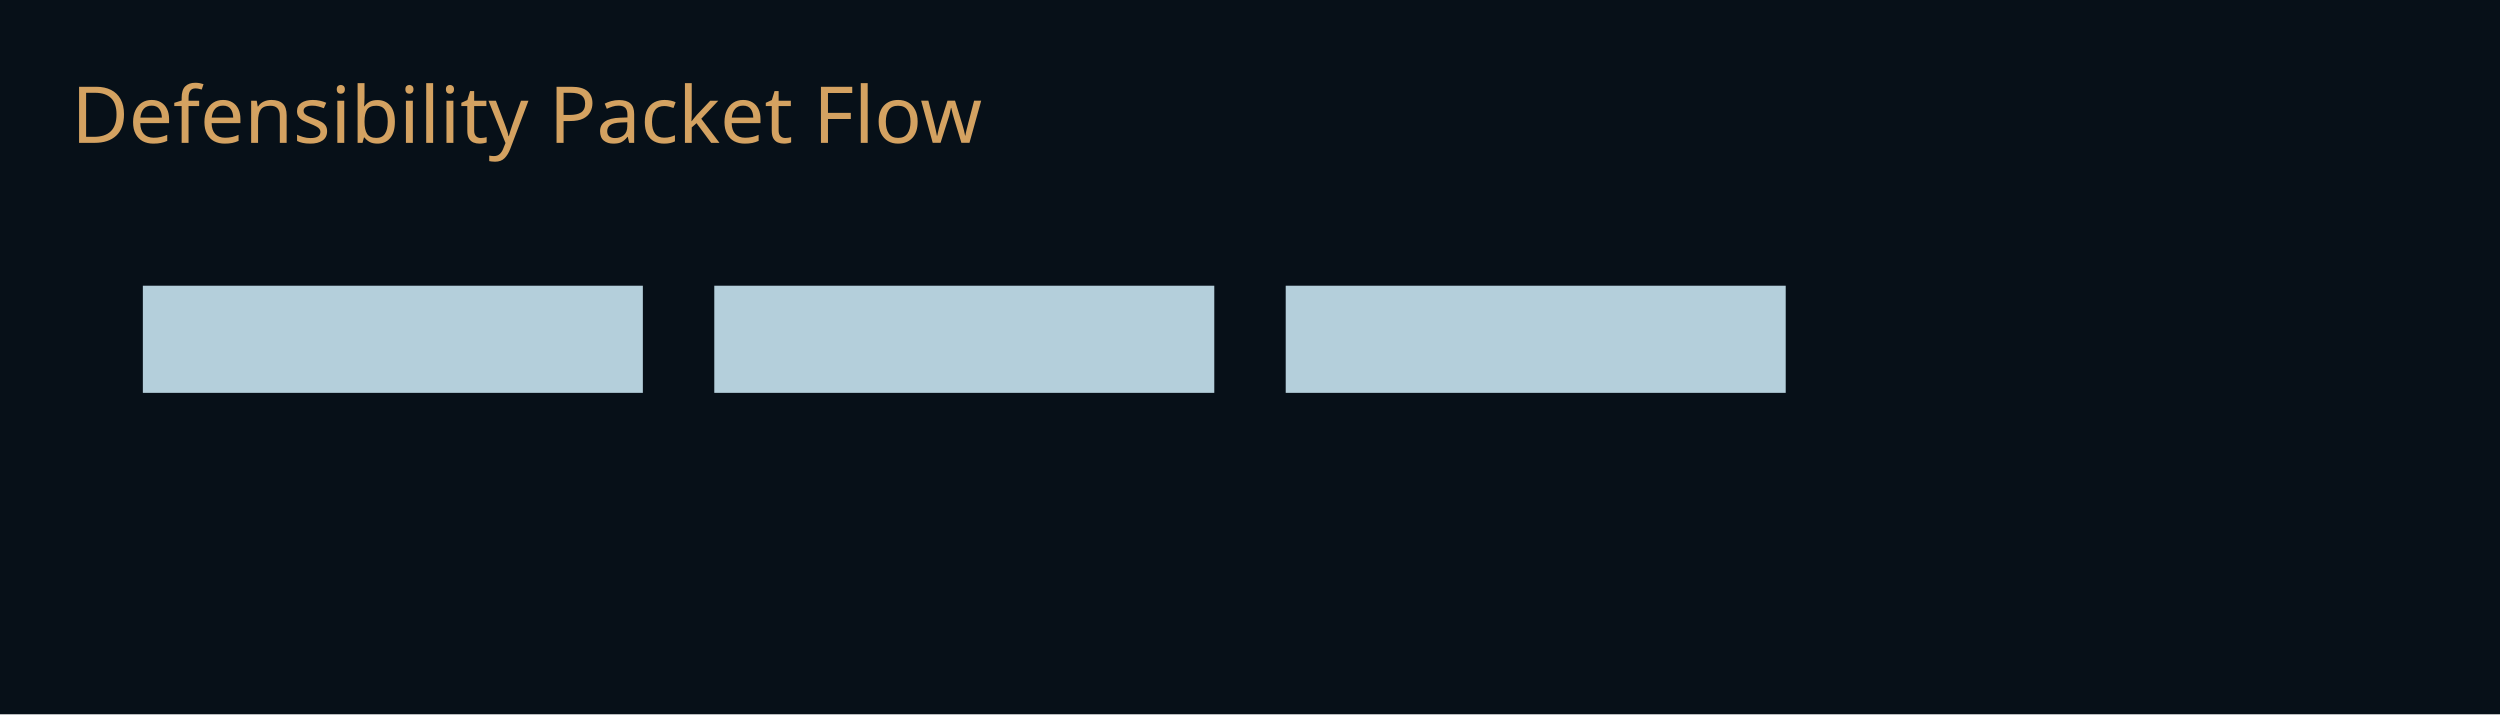
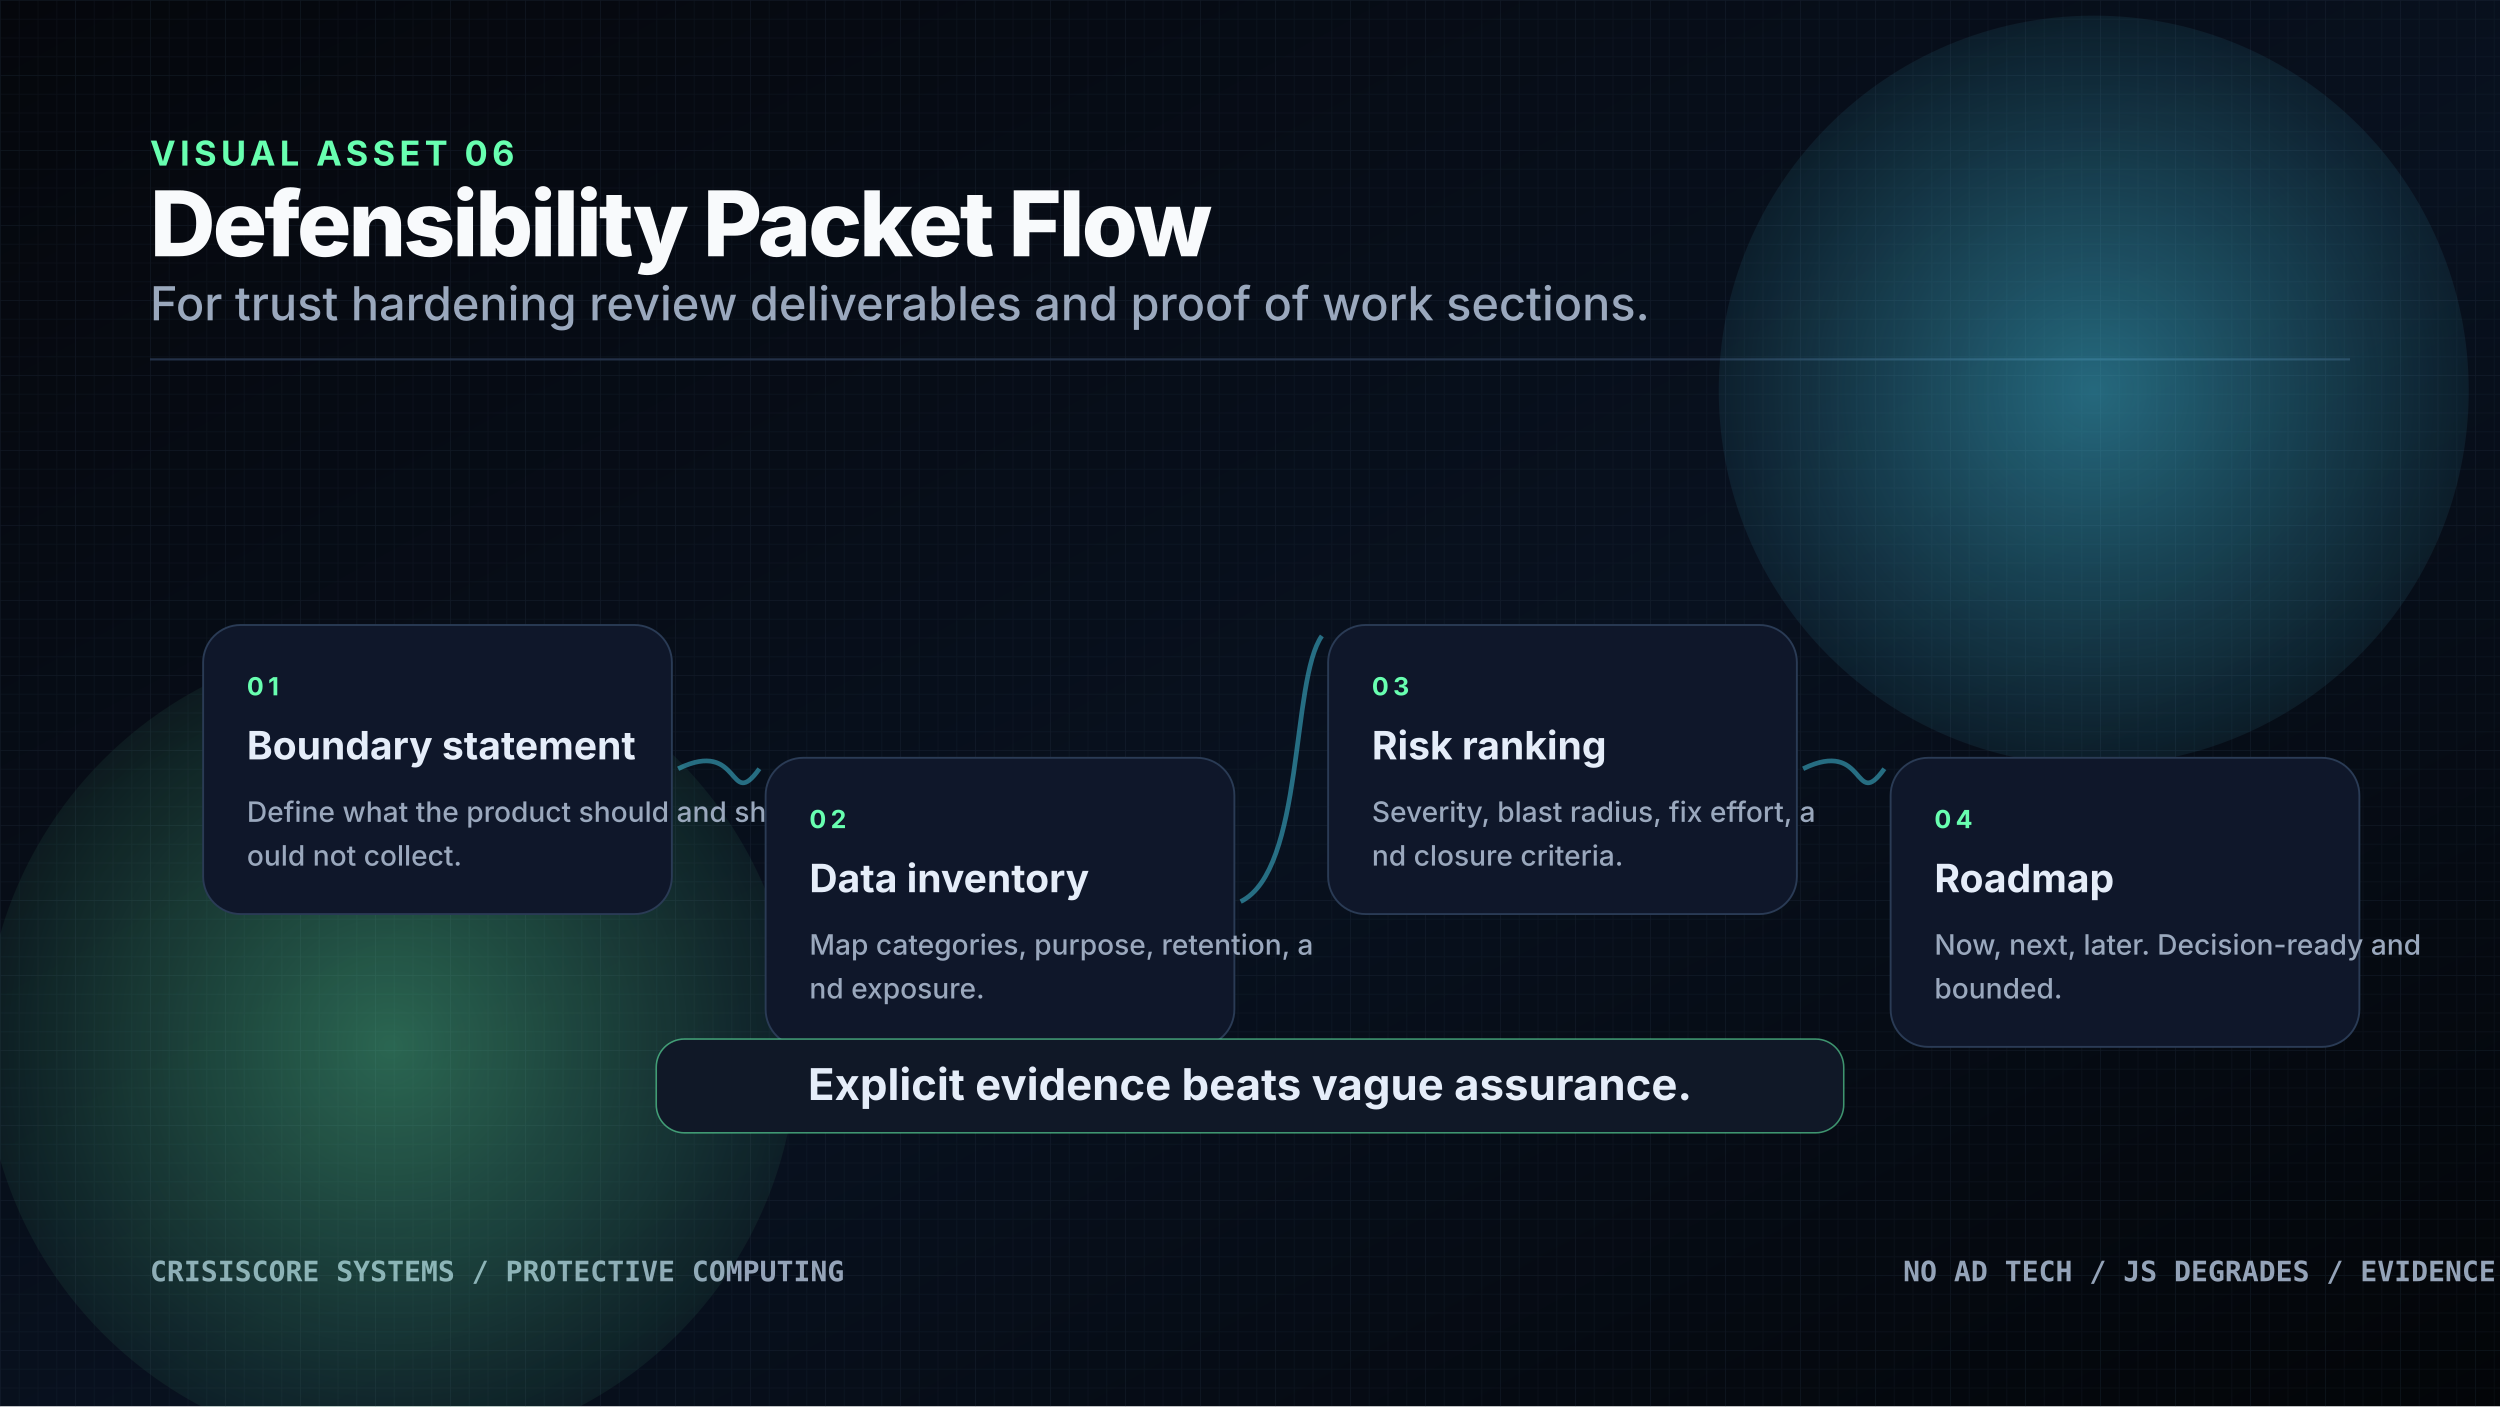
- <svg xmlns="http://www.w3.org/2000/svg" viewBox="0 0 700 200" width="700" height="200">
-   <rect width="100%" height="100%" fill="#071018" />
-   <g fill="#d4a261" font-family="sans-serif" font-size="22">
-     <text x="20" y="40">Defensibility Packet Flow</text>
-   </g>
-   <g fill="#b4cfdb">
-     <rect x="40" y="80" width="140" height="30" />
-     <rect x="200" y="80" width="140" height="30" />
-     <rect x="360" y="80" width="140" height="30" />
-   </g>
+ <svg xmlns="http://www.w3.org/2000/svg" width="1600" height="900" viewBox="0 0 1600 900" role="img" aria-labelledby="title desc">
+   <defs>
+     <linearGradient id="bgGrad" x1="0" y1="0" x2="1" y2="1">
+       <stop offset="0" stop-color="#05070c" />
+       <stop offset="0.55" stop-color="#08111f" />
+       <stop offset="1" stop-color="#030508" />
+     </linearGradient>
+     <radialGradient id="cyanGlow" cx="50%" cy="50%" r="60%">
+       <stop offset="0" stop-color="#4de1ff" stop-opacity="0.42" />
+       <stop offset="1" stop-color="#4de1ff" stop-opacity="0" />
+     </radialGradient>
+     <radialGradient id="greenGlow" cx="50%" cy="50%" r="60%">
+       <stop offset="0" stop-color="#68ffb0" stop-opacity="0.36" />
+       <stop offset="1" stop-color="#68ffb0" stop-opacity="0" />
+     </radialGradient>
+     <filter id="softGlow" x="-50%" y="-50%" width="200%" height="200%">
+       <feGaussianBlur stdDeviation="8" result="blur" />
+       <feMerge>
+         <feMergeNode in="blur" />
+         <feMergeNode in="SourceGraphic" />
+       </feMerge>
+     </filter>
+     <pattern id="grid" width="48" height="48" patternUnits="userSpaceOnUse">
+       <path d="M 48 0 L 0 0 0 48" fill="none" stroke="#1d293b" stroke-opacity="0.42" stroke-width="1" />
+     </pattern>
+     <pattern id="micro" width="12" height="12" patternUnits="userSpaceOnUse">
+       <path d="M 12 0 L 0 0 0 12" fill="none" stroke="#334155" stroke-opacity="0.16" stroke-width="1" />
+     </pattern>
+     <style>
+     .bg { fill: url(#bgGrad); }
+     .grid { fill: url(#grid); opacity:.55; }
+     .micro { fill: url(#micro); opacity:.85; }
+     .title { font-family: Inter, ui-sans-serif, system-ui, -apple-system, BlinkMacSystemFont, 'Segoe UI', sans-serif; font-weight: 800; letter-spacing: -1.8px; fill: #f8fafc; }
+     .eyebrow { font-family: Inter, ui-sans-serif, system-ui, sans-serif; font-weight: 700; letter-spacing: 2.8px; text-transform: uppercase; fill: #68ffb0; }
+     .label { font-family: Inter, ui-sans-serif, system-ui, sans-serif; font-weight: 700; fill: #e5edf9; }
+     .body { font-family: Inter, ui-sans-serif, system-ui, sans-serif; font-weight: 500; fill: #9aa8bd; }
+     .tiny { font-family: ui-monospace, SFMono-Regular, Menlo, Consolas, monospace; font-weight: 600; fill: #94a3b8; }
+     .panel { fill: #0c1220; stroke: #233047; stroke-width: 1.3; }
+     .panel2 { fill: #0f172a; stroke: #2a3b55; stroke-width: 1.2; }
+     .cyan { stroke: #4de1ff; } .green { stroke:#68ffb0; } .amber { stroke:#ffc857; } .red { stroke:#ff4d6d; } .violet { stroke:#a78bfa; }
+   </style>
+   </defs>
+   <rect class="bg" width="1600" height="900" />
+   <rect class="grid" width="1600" height="900" />
+   <rect class="micro" width="1600" height="900" />
+   <text class="eyebrow" x="96" y="106" font-size="22">VISUAL ASSET 06</text>
+   <text class="title" x="96" y="164" font-size="58">Defensibility Packet Flow</text>
+   <text class="body" x="96" y="205" font-size="30">For trust hardening review deliverables and proof of work sections.</text>
+   <line x1="96" y1="230" x2="1504" y2="230" stroke="#233047" stroke-width="1.4" />
+   <text class="tiny" x="96" y="820" font-size="18">CRISISCORE SYSTEMS / PROTECTIVE COMPUTING</text>
+   <text class="tiny" x="1218" y="820" font-size="18">NO AD TECH / JS DEGRADES / EVIDENCE FIRST</text>
+   <circle cx="1340" cy="250" r="240" fill="url(#cyanGlow)" />
+   <circle cx="250" cy="670" r="260" fill="url(#greenGlow)" />
+   <rect x="130" y="400" width="300" height="185" rx="24" class="panel2" />
+   <text class="eyebrow" x="158" y="445" font-size="16">01</text>
+   <text class="label" x="158" y="486" font-size="25">Boundary statement</text>
+   <text class="body" x="158" y="526" font-size="18">Define what the product should and sh</text>
+   <text class="body" x="158" y="554" font-size="18">ould not collect.</text>
+   <path d="M434 492 C475 472 466 520 486 492" fill="none" stroke="#4de1ff" stroke-opacity=".45" stroke-width="3" marker-end="url(#arrow)" />
+   <rect x="490" y="485" width="300" height="185" rx="24" class="panel2" />
+   <text class="eyebrow" x="518" y="530" font-size="16">02</text>
+   <text class="label" x="518" y="571" font-size="25">Data inventory</text>
+   <text class="body" x="518" y="611" font-size="18">Map categories, purpose, retention, a</text>
+   <text class="body" x="518" y="639" font-size="18">nd exposure.</text>
+   <path d="M794 577 C835 557 826 435 846 407" fill="none" stroke="#4de1ff" stroke-opacity=".45" stroke-width="3" marker-end="url(#arrow)" />
+   <rect x="850" y="400" width="300" height="185" rx="24" class="panel2" />
+   <text class="eyebrow" x="878" y="445" font-size="16">03</text>
+   <text class="label" x="878" y="486" font-size="25">Risk ranking</text>
+   <text class="body" x="878" y="526" font-size="18">Severity, blast radius, fix effort, a</text>
+   <text class="body" x="878" y="554" font-size="18">nd closure criteria.</text>
+   <path d="M1154 492 C1195 472 1186 520 1206 492" fill="none" stroke="#4de1ff" stroke-opacity=".45" stroke-width="3" marker-end="url(#arrow)" />
+   <rect x="1210" y="485" width="300" height="185" rx="24" class="panel2" />
+   <text class="eyebrow" x="1238" y="530" font-size="16">04</text>
+   <text class="label" x="1238" y="571" font-size="25">Roadmap</text>
+   <text class="body" x="1238" y="611" font-size="18">Now, next, later. Decision-ready and </text>
+   <text class="body" x="1238" y="639" font-size="18">bounded.</text>
+   <rect x="420" y="665" width="760" height="60" rx="18" fill="#101827" stroke="#68ffb0" stroke-opacity=".55" />
+   <text class="label" x="800" y="704" text-anchor="middle" font-size="28">Explicit evidence beats vague assurance.</text>
</svg>
